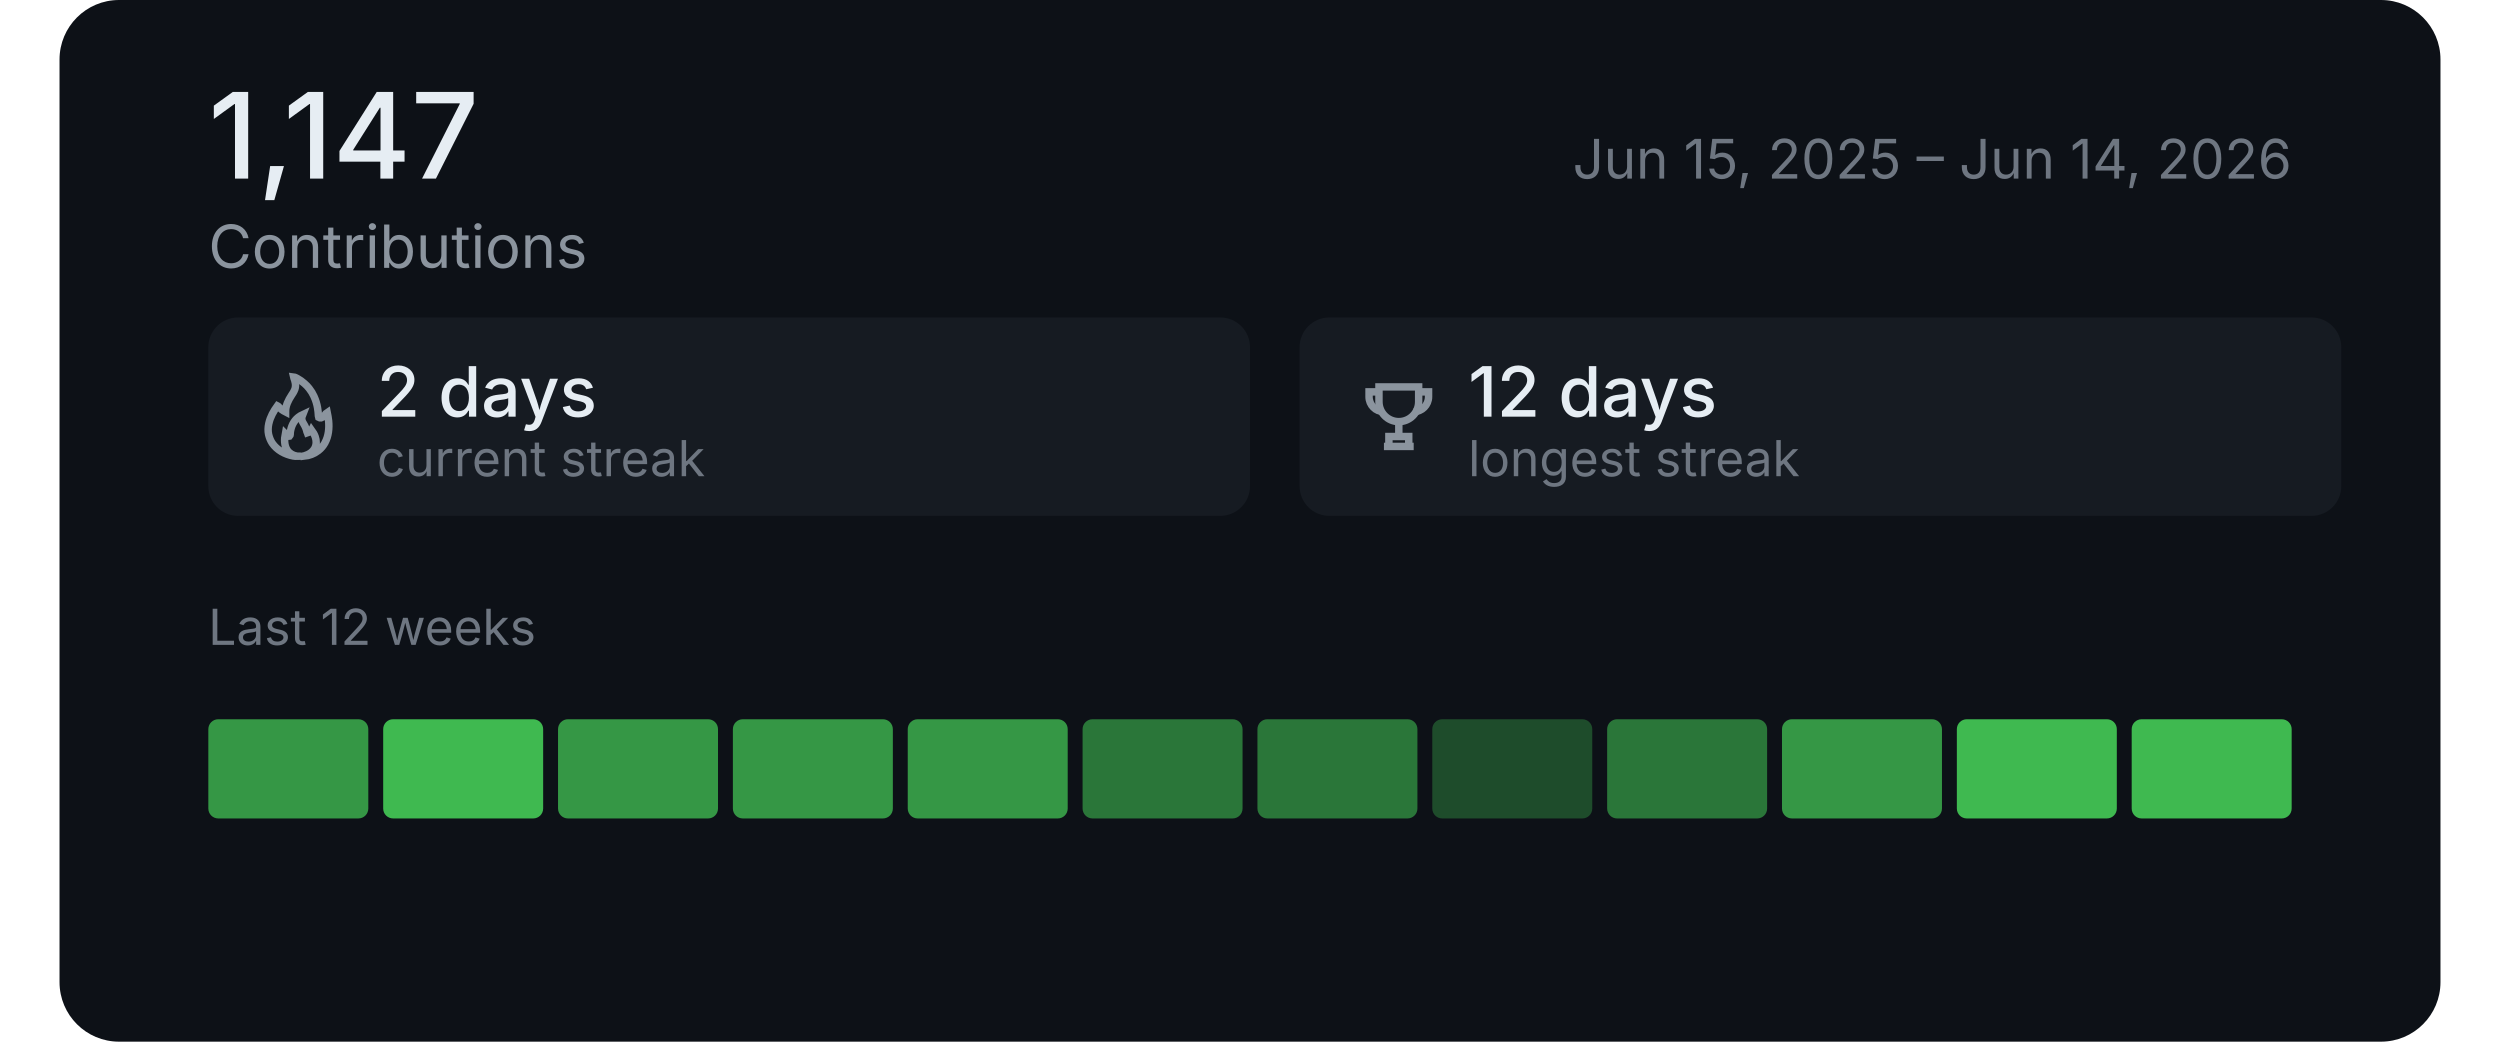
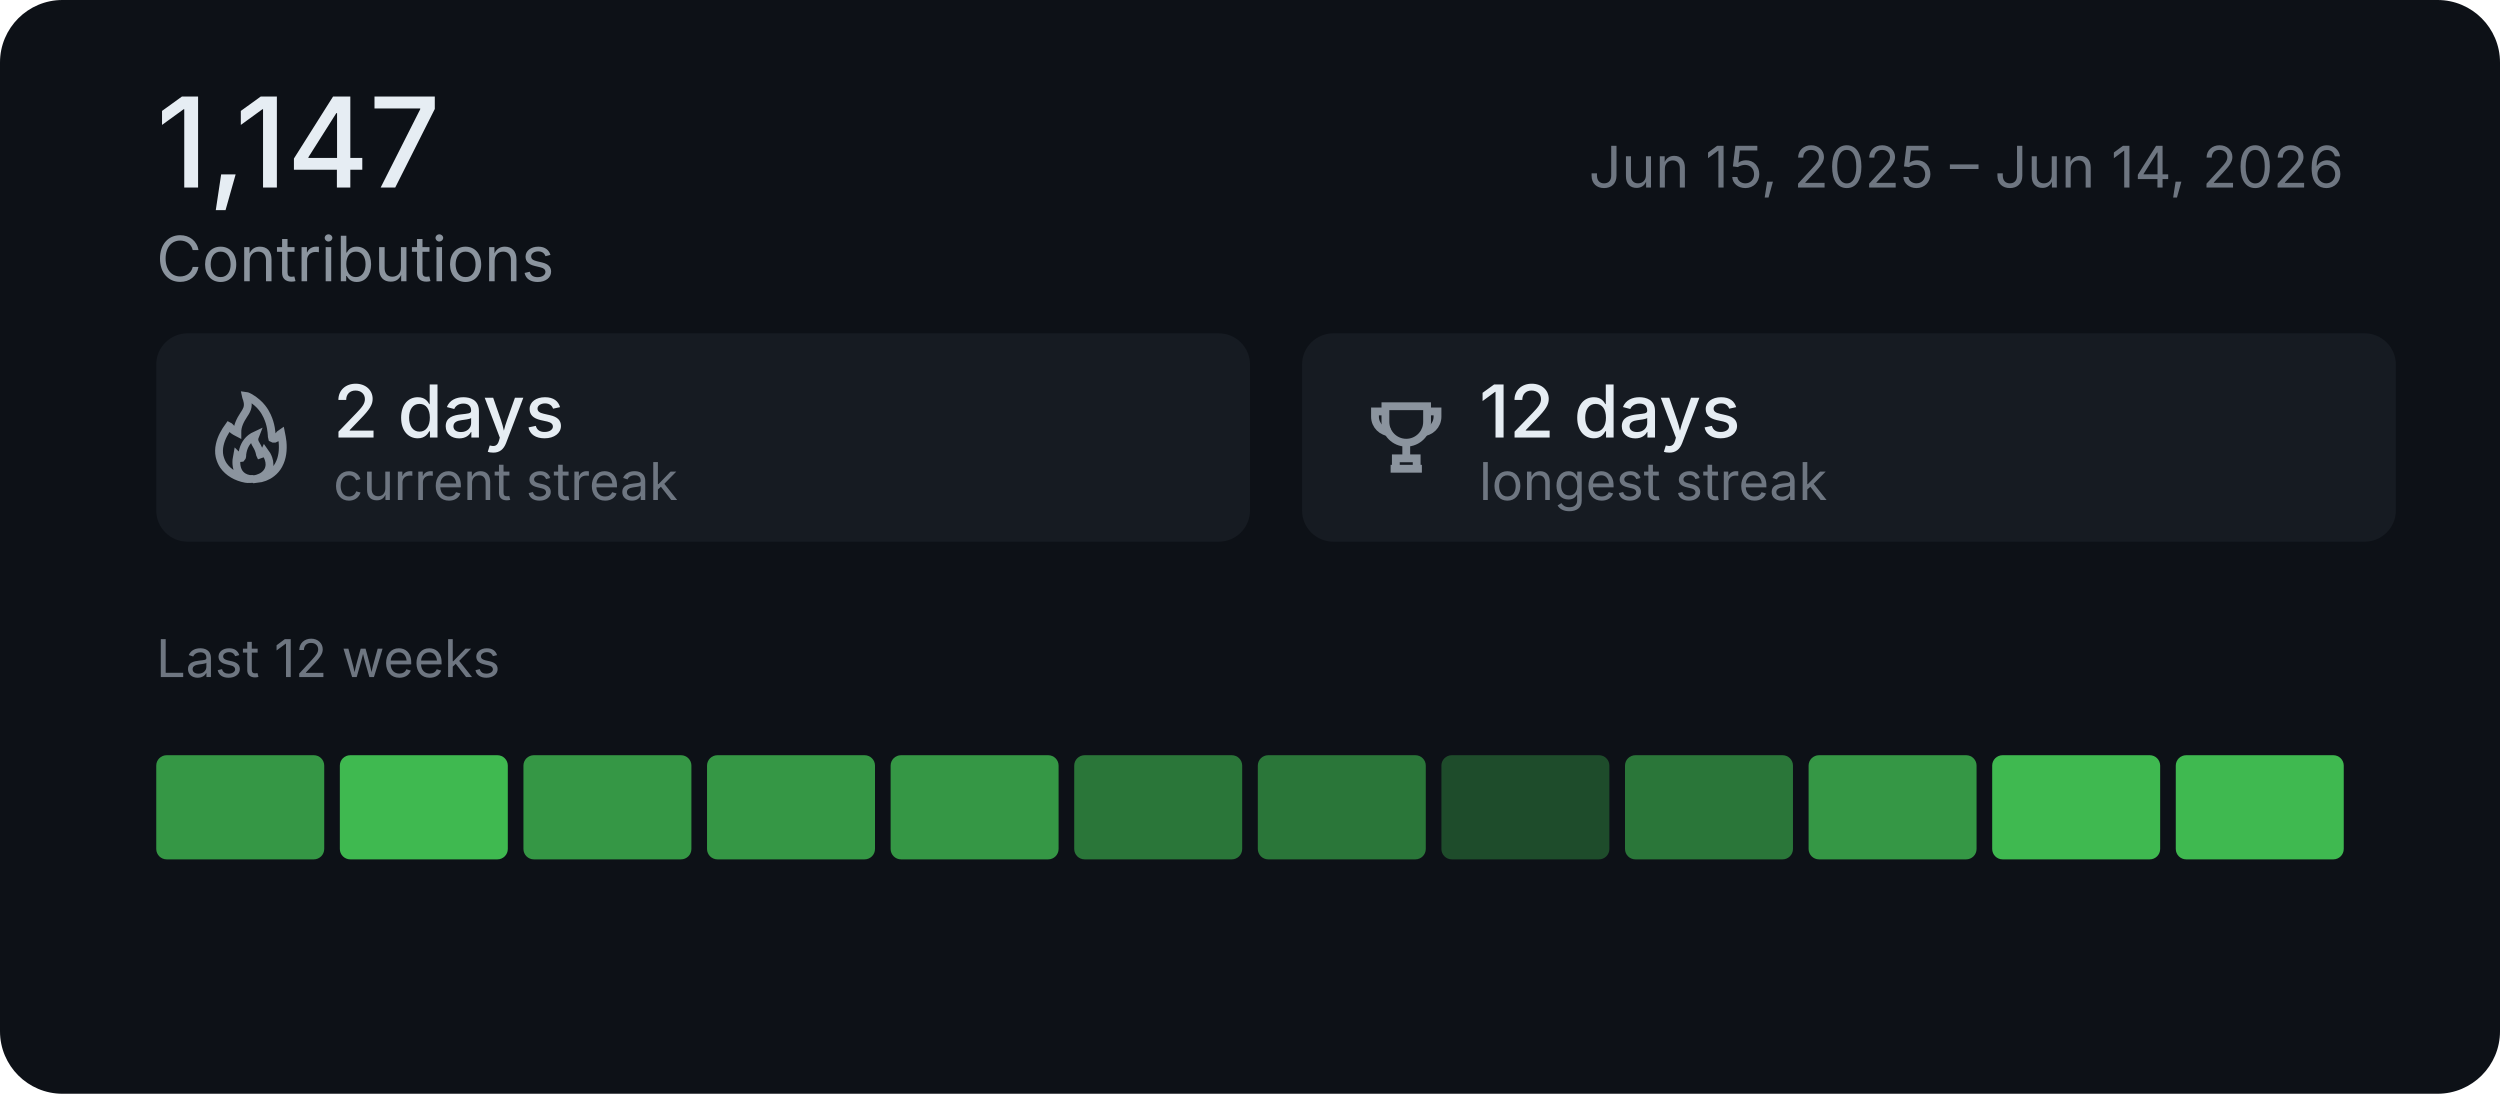
- <svg xmlns="http://www.w3.org/2000/svg" width="480" height="200" viewBox="0 0 480 210">
+ <svg xmlns="http://www.w3.org/2000/svg" width="480" height="210" viewBox="0 0 480 210">
  <rect width="480" height="210" fill="#0d1117" rx="12" />
  <text x="30" y="36" font-family="-apple-system, BlinkMacSystemFont, 'Segoe UI', sans-serif" font-size="24" font-weight="500" fill="#e6edf3">1,147</text>
  <text x="450" y="36" font-family="-apple-system, BlinkMacSystemFont, 'Segoe UI', sans-serif" font-size="11" fill="#6e7681" text-anchor="end">Jun 15, 2025 – Jun 14, 2026</text>
  <text x="30" y="54" font-family="-apple-system, BlinkMacSystemFont, 'Segoe UI', sans-serif" font-size="12" fill="#8b949e">Contributions</text>
  <rect x="30" y="64" width="210" height="40" rx="6" fill="#161b22" />
  <g transform="translate(42, 76)" fill="none" stroke="#8b949e" stroke-width="1.5">
    <path d="M5.18 0.00 C5.35 0.02 5.48 0.06 5.63 0.14 C5.65 0.15 5.67 0.16 5.69 0.17 C5.76 0.21 5.83 0.25 5.90 0.28 C5.92 0.29 5.94 0.30 5.96 0.31 C6.46 0.58 6.91 0.91 7.33 1.28 C7.37 1.32 7.37 1.32 7.41 1.35 C7.74 1.64 8.04 1.94 8.30 2.28 C8.32 2.30 8.33 2.32 8.34 2.33 C8.73 2.82 9.04 3.34 9.30 3.90 C9.31 3.93 9.32 3.95 9.33 3.98 C9.66 4.70 9.88 5.44 10.02 6.22 C10.03 6.26 10.03 6.26 10.03 6.30 C10.12 6.75 10.14 7.21 10.18 7.66 C10.18 7.69 10.18 7.71 10.18 7.74 C10.18 7.79 10.19 7.84 10.19 7.88 C10.20 7.98 10.21 8.06 10.24 8.15 C10.39 8.24 10.54 8.27 10.71 8.25 C11.16 8.09 11.45 7.74 11.73 7.36 C11.74 7.34 11.76 7.32 11.78 7.29 C11.79 7.28 11.81 7.26 11.82 7.23 C11.86 7.18 11.86 7.18 11.96 7.12 C12.07 7.67 12.18 8.22 12.24 8.78 C12.24 8.80 12.24 8.83 12.25 8.86 C12.39 10.34 12.24 11.92 11.52 13.24 C11.50 13.28 11.48 13.31 11.47 13.34 C11.15 13.91 10.72 14.41 10.21 14.81 C10.18 14.83 10.15 14.85 10.12 14.88 C9.34 15.49 8.34 15.86 7.36 15.96 C7.36 15.94 7.36 15.92 7.36 15.90 C7.41 15.89 7.41 15.89 7.45 15.87 C8.30 15.61 9.06 15.12 9.48 14.31 C9.83 13.59 9.81 12.80 9.55 12.06 C9.38 11.57 9.11 11.10 8.80 10.68 C8.79 10.70 8.77 10.72 8.76 10.73 C8.61 10.89 8.46 11.02 8.28 11.14 C8.26 11.15 8.24 11.16 8.21 11.18 C8.12 11.24 8.04 11.28 7.93 11.31 C7.92 11.29 7.92 11.27 7.92 11.24 C7.79 10.55 7.57 10.01 7.20 9.41 C6.92 8.97 6.77 8.59 6.86 8.06 C6.91 7.90 6.96 7.74 7.02 7.59 C6.72 7.73 6.44 7.88 6.18 8.09 C6.16 8.10 6.14 8.12 6.13 8.13 C5.16 8.90 4.67 10.01 4.52 11.21 C4.51 11.33 4.51 11.44 4.51 11.55 C4.50 11.71 4.48 11.82 4.37 11.93 C4.24 11.95 4.13 11.96 4.02 11.90 C3.87 11.79 3.74 11.66 3.62 11.53 C3.58 11.50 3.55 11.46 3.52 11.43 C3.30 12.55 3.27 13.79 3.92 14.78 C4.38 15.43 5.07 15.82 5.84 15.95 C5.87 15.96 5.87 15.96 5.90 15.96 C5.90 15.97 5.90 15.98 5.90 15.99 C5.66 16.00 5.45 15.98 5.22 15.94 C5.19 15.94 5.15 15.93 5.12 15.93 C3.45 15.61 1.86 14.77 0.88 13.34 C0.55 12.84 0.33 12.29 0.18 11.71 C0.16 11.65 0.16 11.65 0.15 11.59 C0.00 10.92 0.03 10.10 0.18 9.43 C0.19 9.41 0.19 9.38 0.20 9.35 C0.49 8.04 1.15 6.89 1.93 5.81 C2.03 5.86 2.08 5.90 2.15 5.98 C2.55 6.45 3.03 6.78 3.58 7.06 C3.58 7.04 3.58 7.02 3.58 7.01 C3.54 5.82 4.13 4.67 4.76 3.71 C5.02 3.33 5.27 2.94 5.43 2.50 C5.44 2.46 5.45 2.43 5.47 2.40 C5.71 1.64 5.51 0.86 5.23 0.15 C5.21 0.10 5.19 0.05 5.18 0.00 Z" />
  </g>
  <text x="64" y="84" font-family="-apple-system, BlinkMacSystemFont, 'Segoe UI', sans-serif" font-size="14" font-weight="500" fill="#e6edf3">2 days</text>
  <text x="64" y="96" font-family="-apple-system, BlinkMacSystemFont, 'Segoe UI', sans-serif" font-size="10" fill="#6e7681">current streak</text>
  <rect x="250" y="64" width="210" height="40" rx="6" fill="#161b22" />
  <g transform="translate(262, 76)" fill="none" stroke="#8b949e" stroke-width="1.5">
    <path d="M4 2h8v3a4 4 0 0 1-8 0V2z" />
    <path d="M4 3H2v1a3 3 0 0 0 3 3" />
    <path d="M12 3h2v1a3 3 0 0 1-3 3" />
    <path d="M8 9v3M5 14h6M6 12h4v2H6z" />
  </g>
  <text x="284" y="84" font-family="-apple-system, BlinkMacSystemFont, 'Segoe UI', sans-serif" font-size="14" font-weight="500" fill="#e6edf3">12 days</text>
  <text x="284" y="96" font-family="-apple-system, BlinkMacSystemFont, 'Segoe UI', sans-serif" font-size="10" fill="#6e7681">longest streak</text>
  <text x="30" y="130" font-family="-apple-system, BlinkMacSystemFont, 'Segoe UI', sans-serif" font-size="10" fill="#6e7681">Last 12 weeks</text>
  <rect x="30" y="145" width="32.25" height="20" rx="2" fill="#3fb950" fill-opacity="0.8" />
  <rect x="65.25" y="145" width="32.25" height="20" rx="2" fill="#3fb950" fill-opacity="1" />
  <rect x="100.5" y="145" width="32.25" height="20" rx="2" fill="#3fb950" fill-opacity="0.8" />
  <rect x="135.75" y="145" width="32.25" height="20" rx="2" fill="#3fb950" fill-opacity="0.8" />
  <rect x="171" y="145" width="32.25" height="20" rx="2" fill="#3fb950" fill-opacity="0.8" />
  <rect x="206.25" y="145" width="32.25" height="20" rx="2" fill="#3fb950" fill-opacity="0.6" />
  <rect x="241.5" y="145" width="32.25" height="20" rx="2" fill="#3fb950" fill-opacity="0.6" />
  <rect x="276.75" y="145" width="32.25" height="20" rx="2" fill="#3fb950" fill-opacity="0.35" />
  <rect x="312" y="145" width="32.25" height="20" rx="2" fill="#3fb950" fill-opacity="0.6" />
  <rect x="347.25" y="145" width="32.25" height="20" rx="2" fill="#3fb950" fill-opacity="0.8" />
  <rect x="382.5" y="145" width="32.25" height="20" rx="2" fill="#3fb950" fill-opacity="1" />
  <rect x="417.75" y="145" width="32.25" height="20" rx="2" fill="#3fb950" fill-opacity="1" />
</svg>
